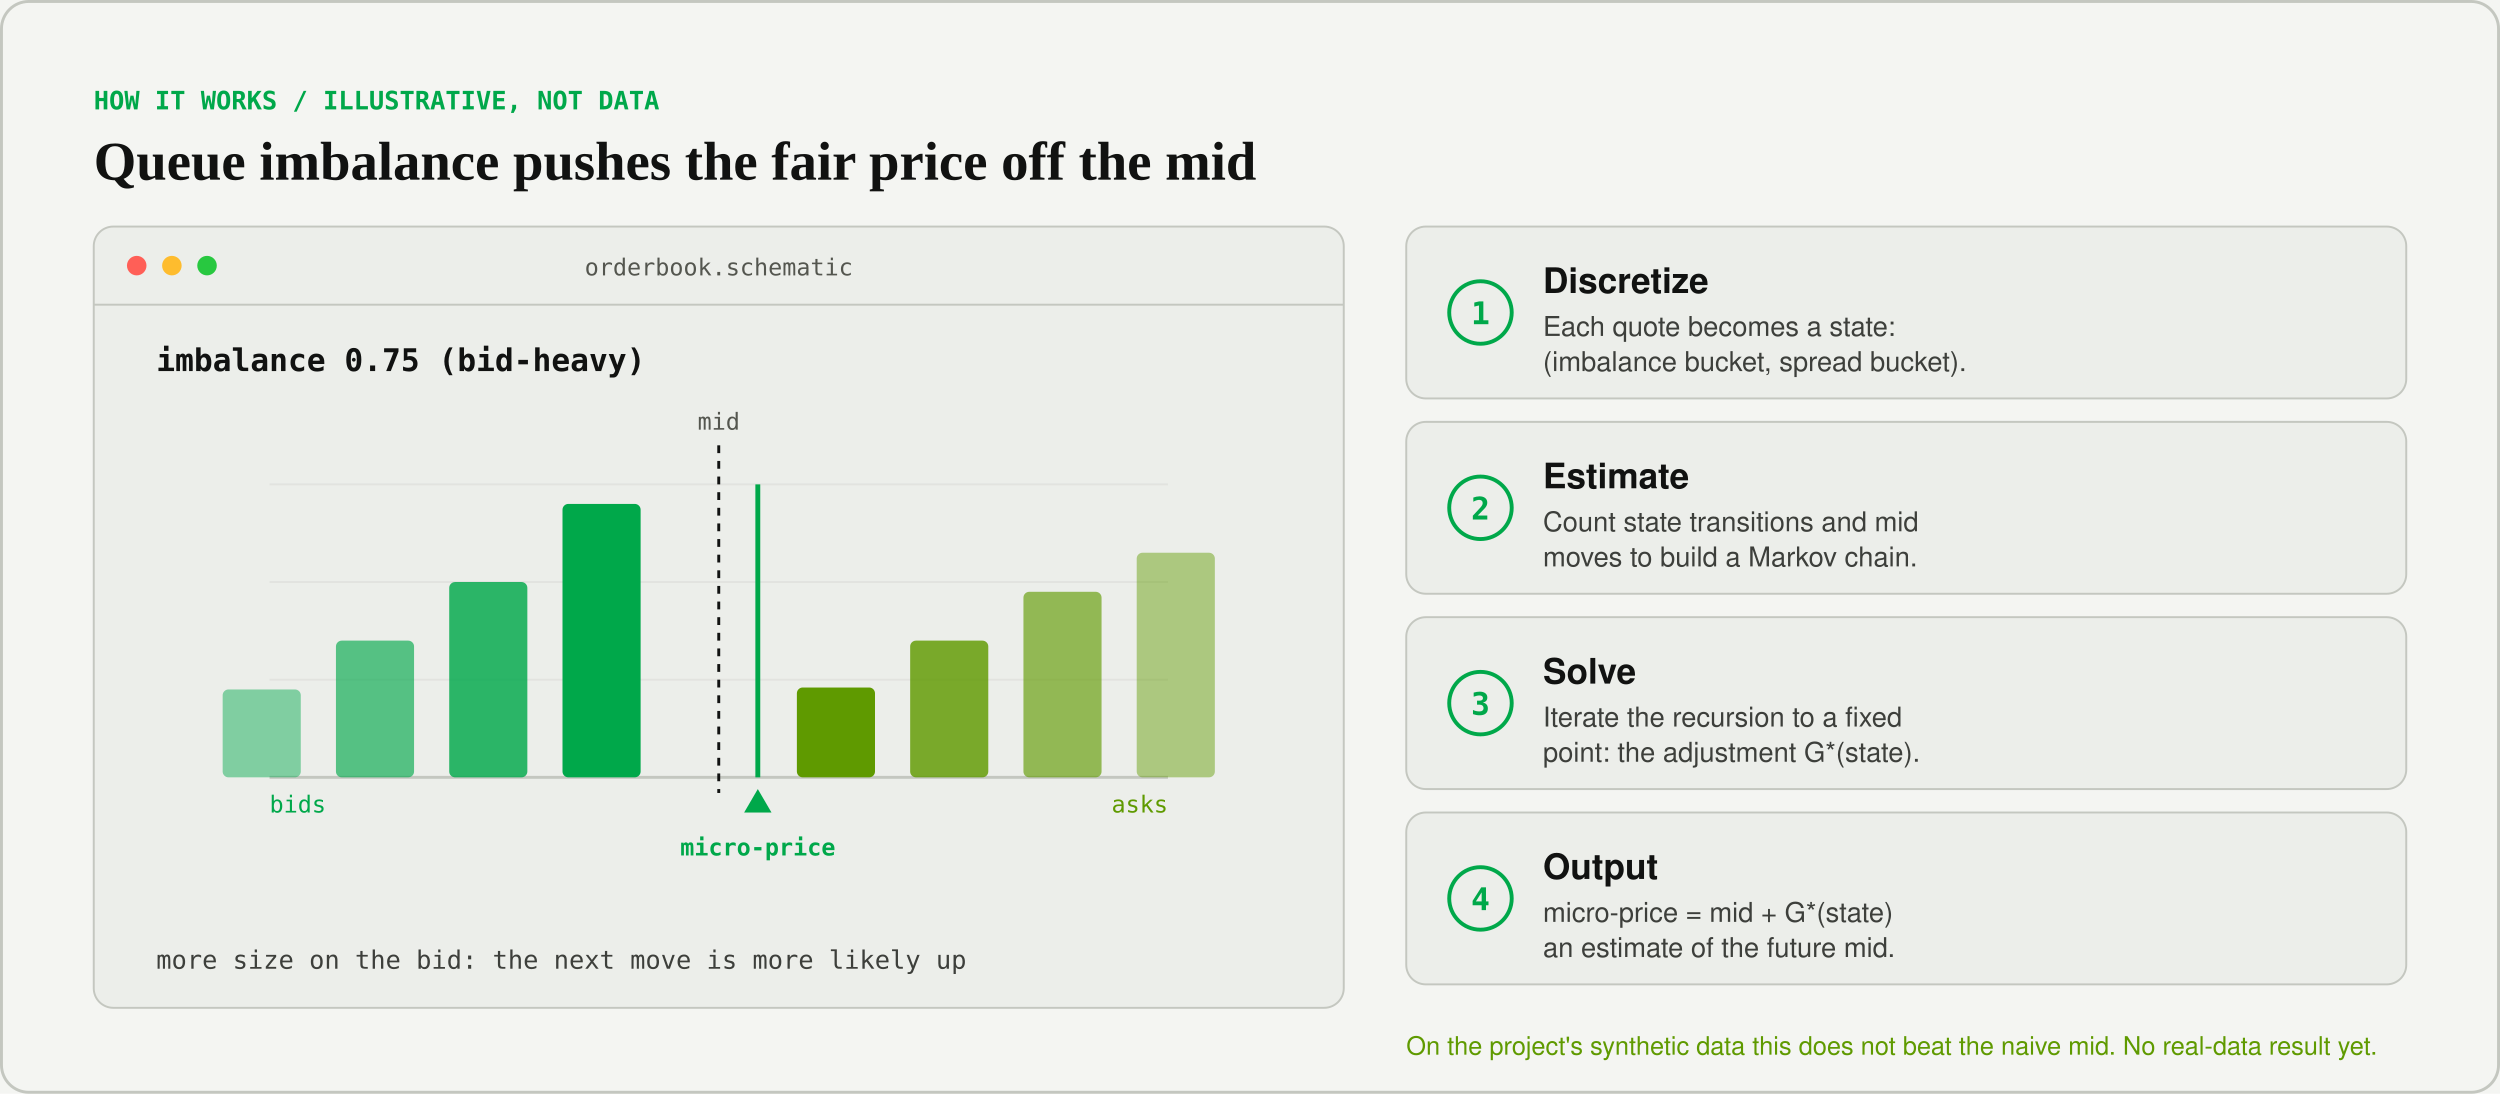
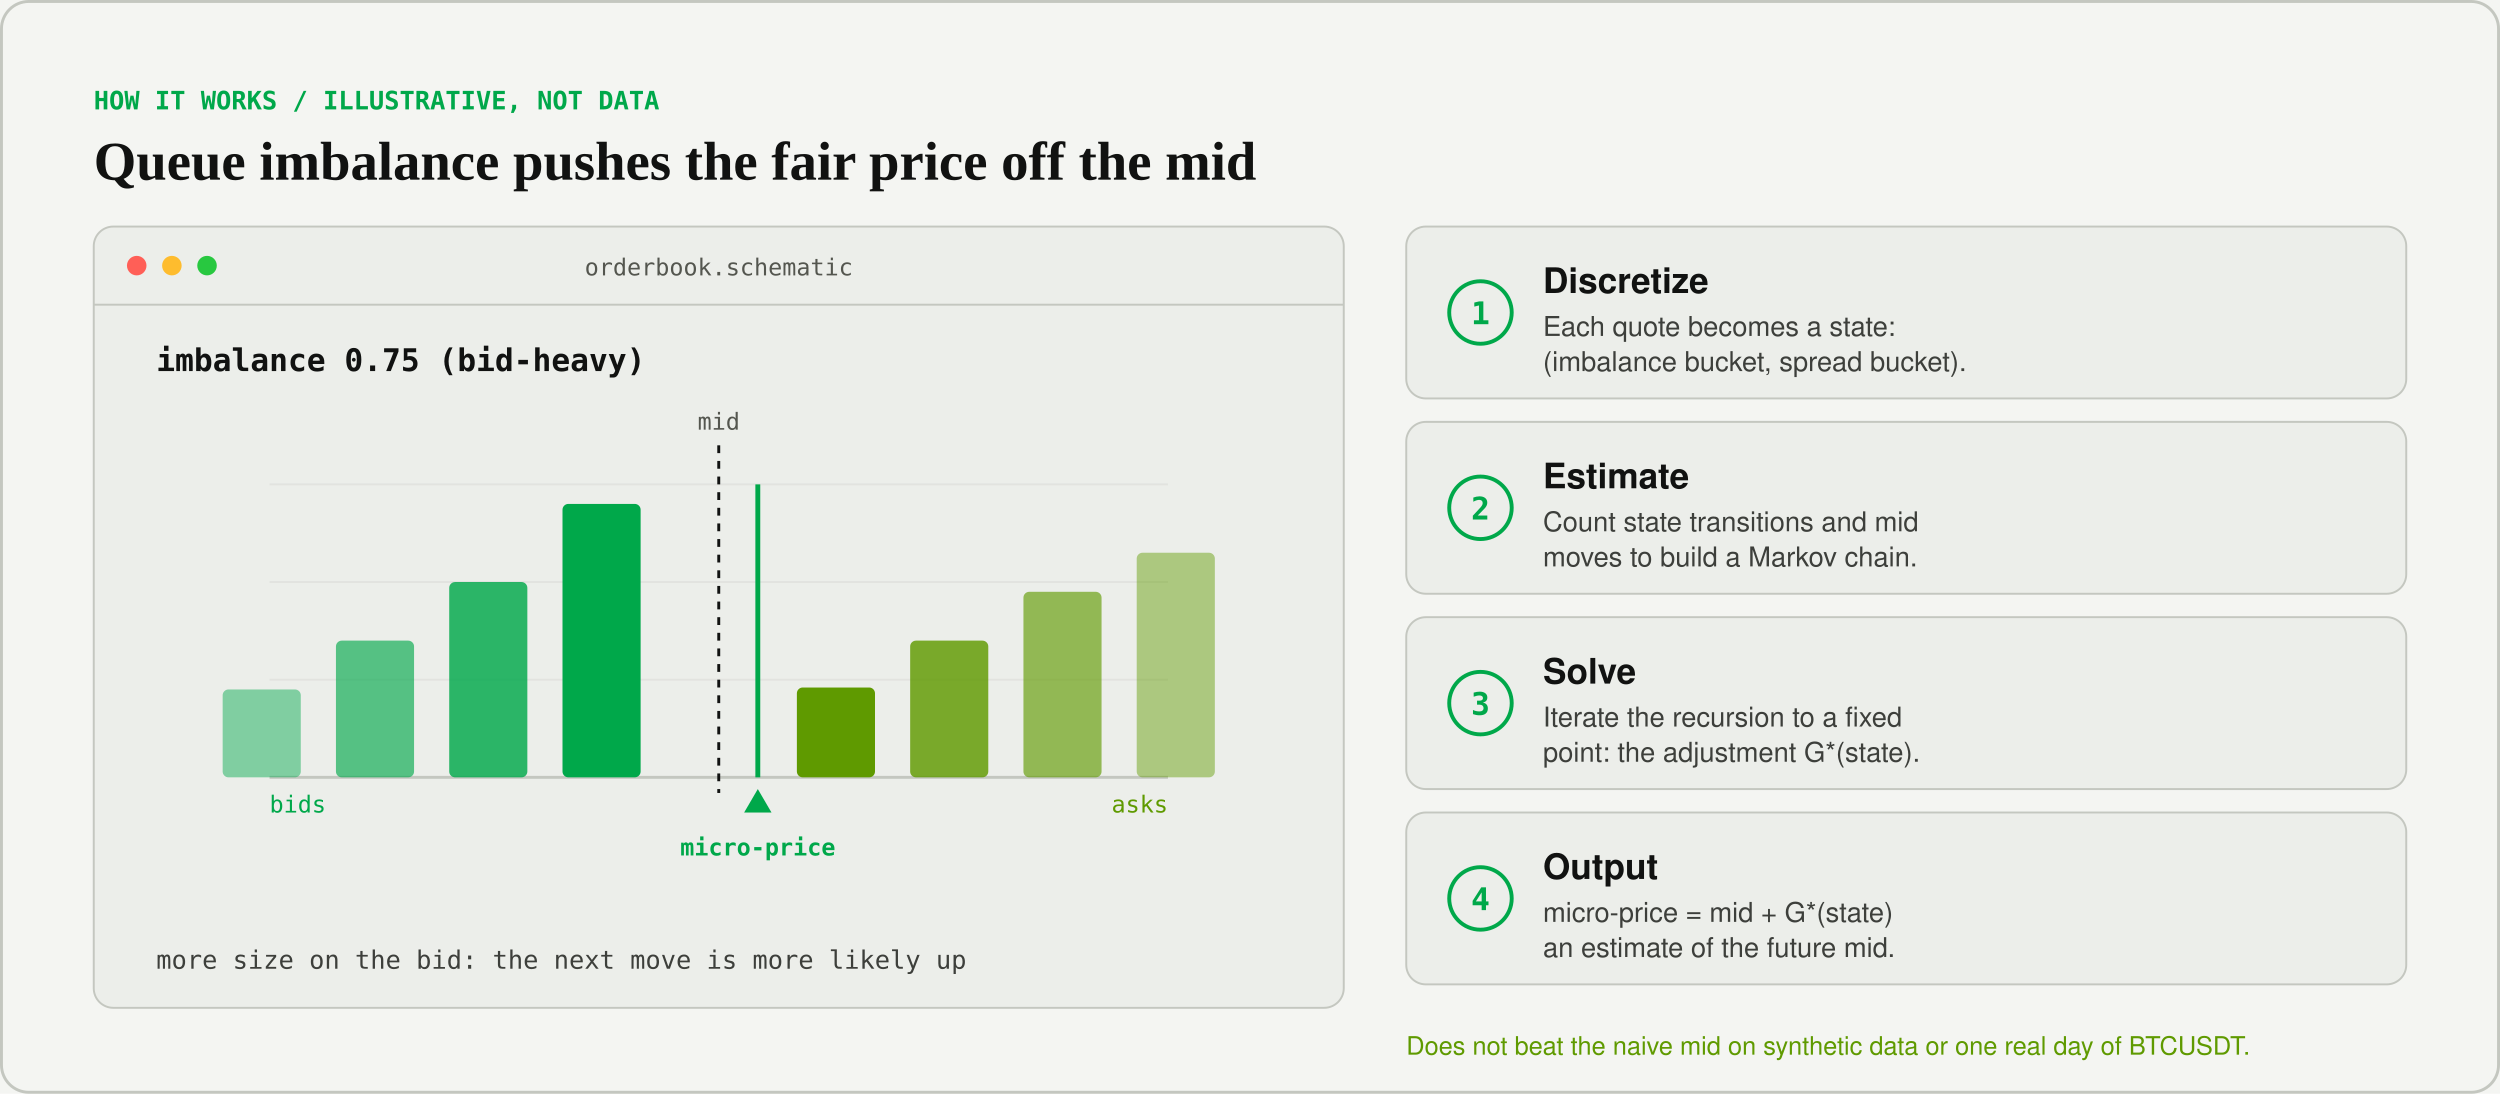
<svg xmlns="http://www.w3.org/2000/svg" width="1280" height="560" viewBox="0 0 1280 560" role="img" aria-labelledby="t d">
  <style>
.pa{opacity:1}.pb{opacity:0}.pc{opacity:0}.mk{transform:translateX(20px)}
@keyframes fa{0%,28%{opacity:1}34%,88%{opacity:0}94%,100%{opacity:1}}
@keyframes fb{0%,28%{opacity:0}34%,56%{opacity:1}62%,100%{opacity:0}}
@keyframes fc{0%,56%{opacity:0}62%,84%{opacity:1}90%,100%{opacity:0}}
@keyframes mv{0%,28%{transform:translateX(20px)}36%,56%{transform:translateX(0)}64%,84%{transform:translateX(-20px)}93%,100%{transform:translateX(20px)}}
.an .pa{animation:fa 12s ease-in-out infinite}
.an .pb{animation:fb 12s ease-in-out infinite}
.an .pc{animation:fc 12s ease-in-out infinite}
.an .mk{animation:mv 12s ease-in-out infinite}
@media (prefers-reduced-motion:reduce){.an .pa,.an .pb,.an .pc,.an .mk{animation:none}}
</style>
  <rect width="1280" height="560" fill="#F4F5F2" />
  <g class="an">
    <rect x="0.75" y="0.75" width="1278.5" height="558.5" rx="14" fill="none" stroke="#c4c7c0" stroke-width="1.5" />
    <text x="48" y="56" font-family="ui-monospace,'SFMono-Regular','DejaVu Sans Mono',Menlo,Consolas,monospace" font-size="13" font-weight="bold" fill="#00A84A" text-anchor="start">HOW IT WORKS  /  ILLUSTRATIVE, NOT DATA</text>
    <text x="48" y="92" font-family="Georgia,'Times New Roman',serif" font-size="28" font-weight="bold" fill="#111211" text-anchor="start">Queue imbalance pushes the fair price off the mid</text>
    <rect x="48" y="116" width="640" height="400" rx="10" fill="#eceeea" stroke="#c4c7c0" />
    <circle cx="70" cy="136" r="5" fill="#ff5f57" />
    <circle cx="88" cy="136" r="5" fill="#febc2e" />
    <circle cx="106" cy="136" r="5" fill="#28c840" />
    <text x="368.0" y="141" font-family="ui-monospace,'SFMono-Regular','DejaVu Sans Mono',Menlo,Consolas,monospace" font-size="12" font-weight="normal" fill="#54564f" text-anchor="middle">orderbook.schematic</text>
    <line x1="48" y1="156" x2="688" y2="156" stroke="#c4c7c0" />
    <g class="pa">
      <text x="80" y="190" font-family="ui-monospace,'SFMono-Regular','DejaVu Sans Mono',Menlo,Consolas,monospace" font-size="16" font-weight="bold" fill="#111211" text-anchor="start">imbalance 0.75  (bid-heavy)</text>
    </g>
    <g class="pb">
      <text x="80" y="190" font-family="ui-monospace,'SFMono-Regular','DejaVu Sans Mono',Menlo,Consolas,monospace" font-size="16" font-weight="bold" fill="#111211" text-anchor="start">imbalance 0.50  (balanced)</text>
    </g>
    <g class="pc">
      <text x="80" y="190" font-family="ui-monospace,'SFMono-Regular','DejaVu Sans Mono',Menlo,Consolas,monospace" font-size="16" font-weight="bold" fill="#111211" text-anchor="start">imbalance 0.25  (ask-heavy)</text>
    </g>
    <line x1="138" y1="398" x2="598" y2="398" stroke="#c4c7c0" stroke-width="1.5" />
    <line x1="138" y1="348" x2="598" y2="348" stroke="#e2e3df" />
    <line x1="138" y1="298" x2="598" y2="298" stroke="#e2e3df" />
    <line x1="138" y1="248" x2="598" y2="248" stroke="#e2e3df" />
    <g class="pa">
      <rect x="288.0" y="258" width="40" height="140" rx="3" fill="#00A84A" opacity="1.00" />
      <rect x="408.0" y="352" width="40" height="46" rx="3" fill="#5f9a00" opacity="1.00" />
      <rect x="230.0" y="298" width="40" height="100" rx="3" fill="#00A84A" opacity="0.82" />
      <rect x="466.0" y="328" width="40" height="70" rx="3" fill="#5f9a00" opacity="0.82" />
      <rect x="172.0" y="328" width="40" height="70" rx="3" fill="#00A84A" opacity="0.64" />
      <rect x="524.0" y="303" width="40" height="95" rx="3" fill="#5f9a00" opacity="0.64" />
      <rect x="114.0" y="353" width="40" height="45" rx="3" fill="#00A84A" opacity="0.46" />
      <rect x="582.0" y="283" width="40" height="115" rx="3" fill="#5f9a00" opacity="0.46" />
    </g>
    <g class="pb">
      <rect x="288.0" y="308" width="40" height="90" rx="3" fill="#00A84A" opacity="1.00" />
      <rect x="408.0" y="308" width="40" height="90" rx="3" fill="#5f9a00" opacity="1.00" />
      <rect x="230.0" y="318" width="40" height="80" rx="3" fill="#00A84A" opacity="0.82" />
      <rect x="466.0" y="318" width="40" height="80" rx="3" fill="#5f9a00" opacity="0.82" />
      <rect x="172.0" y="328" width="40" height="70" rx="3" fill="#00A84A" opacity="0.64" />
      <rect x="524.0" y="328" width="40" height="70" rx="3" fill="#5f9a00" opacity="0.64" />
      <rect x="114.0" y="343" width="40" height="55" rx="3" fill="#00A84A" opacity="0.46" />
      <rect x="582.0" y="343" width="40" height="55" rx="3" fill="#5f9a00" opacity="0.46" />
    </g>
    <g class="pc">
      <rect x="288.0" y="352" width="40" height="46" rx="3" fill="#00A84A" opacity="1.00" />
      <rect x="408.0" y="258" width="40" height="140" rx="3" fill="#5f9a00" opacity="1.00" />
      <rect x="230.0" y="328" width="40" height="70" rx="3" fill="#00A84A" opacity="0.82" />
      <rect x="466.0" y="298" width="40" height="100" rx="3" fill="#5f9a00" opacity="0.82" />
      <rect x="172.0" y="303" width="40" height="95" rx="3" fill="#00A84A" opacity="0.64" />
      <rect x="524.0" y="328" width="40" height="70" rx="3" fill="#5f9a00" opacity="0.64" />
      <rect x="114.0" y="283" width="40" height="115" rx="3" fill="#00A84A" opacity="0.46" />
      <rect x="582.0" y="353" width="40" height="45" rx="3" fill="#5f9a00" opacity="0.46" />
    </g>
    <line x1="368" y1="228" x2="368" y2="406" stroke="#111211" stroke-width="1.5" stroke-dasharray="4 4" />
    <text x="368" y="220" font-family="ui-monospace,'SFMono-Regular','DejaVu Sans Mono',Menlo,Consolas,monospace" font-size="12" font-weight="normal" fill="#54564f" text-anchor="middle">mid</text>
    <g class="mk">
      <line x1="368" y1="248" x2="368" y2="398" stroke="#00A84A" stroke-width="2.5" />
      <path d="M368 404 l-7 12 h14 z" fill="#00A84A" />
      <text x="368" y="438" font-family="ui-monospace,'SFMono-Regular','DejaVu Sans Mono',Menlo,Consolas,monospace" font-size="12" font-weight="bold" fill="#00A84A" text-anchor="middle">micro-price</text>
    </g>
    <text x="138" y="416" font-family="ui-monospace,'SFMono-Regular','DejaVu Sans Mono',Menlo,Consolas,monospace" font-size="12" font-weight="normal" fill="#00A84A" text-anchor="start">bids</text>
    <text x="598" y="416" font-family="ui-monospace,'SFMono-Regular','DejaVu Sans Mono',Menlo,Consolas,monospace" font-size="12" font-weight="normal" fill="#5f9a00" text-anchor="end">asks</text>
    <g class="pa">
      <text x="80" y="496" font-family="ui-monospace,'SFMono-Regular','DejaVu Sans Mono',Menlo,Consolas,monospace" font-size="13" font-weight="normal" fill="#3d3f3b" text-anchor="start">more size on the bid: the next move is more likely up</text>
    </g>
    <g class="pb">
      <text x="80" y="496" font-family="ui-monospace,'SFMono-Regular','DejaVu Sans Mono',Menlo,Consolas,monospace" font-size="13" font-weight="normal" fill="#3d3f3b" text-anchor="start">equal queues: no pressure, micro-price sits on the mid</text>
    </g>
    <g class="pc">
      <text x="80" y="496" font-family="ui-monospace,'SFMono-Regular','DejaVu Sans Mono',Menlo,Consolas,monospace" font-size="13" font-weight="normal" fill="#3d3f3b" text-anchor="start">more size on the ask: the next move is more likely down</text>
    </g>
    <rect x="720" y="116" width="512" height="88" rx="10" fill="#eceeea" stroke="#c4c7c0" />
    <circle cx="758" cy="160" r="16" fill="none" stroke="#00A84A" stroke-width="2" />
    <text x="758" y="166" font-family="ui-monospace,'SFMono-Regular','DejaVu Sans Mono',Menlo,Consolas,monospace" font-size="16" font-weight="bold" fill="#00A84A" text-anchor="middle">1</text>
    <text x="790" y="150" font-family="system-ui,-apple-system,'Segoe UI',Helvetica,Arial,sans-serif" font-size="18" font-weight="bold" fill="#111211" text-anchor="start">Discretize</text>
    <text x="790" y="172" font-family="system-ui,-apple-system,'Segoe UI',Helvetica,Arial,sans-serif" font-size="14" font-weight="normal" fill="#3d3f3b" text-anchor="start">Each quote becomes a state:</text>
    <text x="790" y="190" font-family="system-ui,-apple-system,'Segoe UI',Helvetica,Arial,sans-serif" font-size="14" font-weight="normal" fill="#3d3f3b" text-anchor="start">(imbalance bucket, spread bucket).</text>
    <rect x="720" y="216" width="512" height="88" rx="10" fill="#eceeea" stroke="#c4c7c0" />
    <circle cx="758" cy="260" r="16" fill="none" stroke="#00A84A" stroke-width="2" />
    <text x="758" y="266" font-family="ui-monospace,'SFMono-Regular','DejaVu Sans Mono',Menlo,Consolas,monospace" font-size="16" font-weight="bold" fill="#00A84A" text-anchor="middle">2</text>
    <text x="790" y="250" font-family="system-ui,-apple-system,'Segoe UI',Helvetica,Arial,sans-serif" font-size="18" font-weight="bold" fill="#111211" text-anchor="start">Estimate</text>
    <text x="790" y="272" font-family="system-ui,-apple-system,'Segoe UI',Helvetica,Arial,sans-serif" font-size="14" font-weight="normal" fill="#3d3f3b" text-anchor="start">Count state transitions and mid</text>
    <text x="790" y="290" font-family="system-ui,-apple-system,'Segoe UI',Helvetica,Arial,sans-serif" font-size="14" font-weight="normal" fill="#3d3f3b" text-anchor="start">moves to build a Markov chain.</text>
    <rect x="720" y="316" width="512" height="88" rx="10" fill="#eceeea" stroke="#c4c7c0" />
    <circle cx="758" cy="360" r="16" fill="none" stroke="#00A84A" stroke-width="2" />
    <text x="758" y="366" font-family="ui-monospace,'SFMono-Regular','DejaVu Sans Mono',Menlo,Consolas,monospace" font-size="16" font-weight="bold" fill="#00A84A" text-anchor="middle">3</text>
    <text x="790" y="350" font-family="system-ui,-apple-system,'Segoe UI',Helvetica,Arial,sans-serif" font-size="18" font-weight="bold" fill="#111211" text-anchor="start">Solve</text>
    <text x="790" y="372" font-family="system-ui,-apple-system,'Segoe UI',Helvetica,Arial,sans-serif" font-size="14" font-weight="normal" fill="#3d3f3b" text-anchor="start">Iterate the recursion to a fixed</text>
    <text x="790" y="390" font-family="system-ui,-apple-system,'Segoe UI',Helvetica,Arial,sans-serif" font-size="14" font-weight="normal" fill="#3d3f3b" text-anchor="start">point: the adjustment G*(state).</text>
    <rect x="720" y="416" width="512" height="88" rx="10" fill="#eceeea" stroke="#c4c7c0" />
    <circle cx="758" cy="460" r="16" fill="none" stroke="#00A84A" stroke-width="2" />
    <text x="758" y="466" font-family="ui-monospace,'SFMono-Regular','DejaVu Sans Mono',Menlo,Consolas,monospace" font-size="16" font-weight="bold" fill="#00A84A" text-anchor="middle">4</text>
    <text x="790" y="450" font-family="system-ui,-apple-system,'Segoe UI',Helvetica,Arial,sans-serif" font-size="18" font-weight="bold" fill="#111211" text-anchor="start">Output</text>
    <text x="790" y="472" font-family="system-ui,-apple-system,'Segoe UI',Helvetica,Arial,sans-serif" font-size="14" font-weight="normal" fill="#3d3f3b" text-anchor="start">micro-price = mid + G*(state)</text>
    <text x="790" y="490" font-family="system-ui,-apple-system,'Segoe UI',Helvetica,Arial,sans-serif" font-size="14" font-weight="normal" fill="#3d3f3b" text-anchor="start">an estimate of the future mid.</text>
-     <text x="720" y="540" font-family="system-ui,-apple-system,'Segoe UI',Helvetica,Arial,sans-serif" font-size="13" font-weight="normal" fill="#5f9a00" text-anchor="start">On the project's synthetic data this does not beat the naive mid. No real-data result yet.</text>
+     <text x="720" y="540" font-family="system-ui,-apple-system,'Segoe UI',Helvetica,Arial,sans-serif" font-size="13" font-weight="normal" fill="#5f9a00" text-anchor="start">Does not beat the naive mid on synthetic data or one real day of BTCUSDT.</text>
  </g>
</svg>
